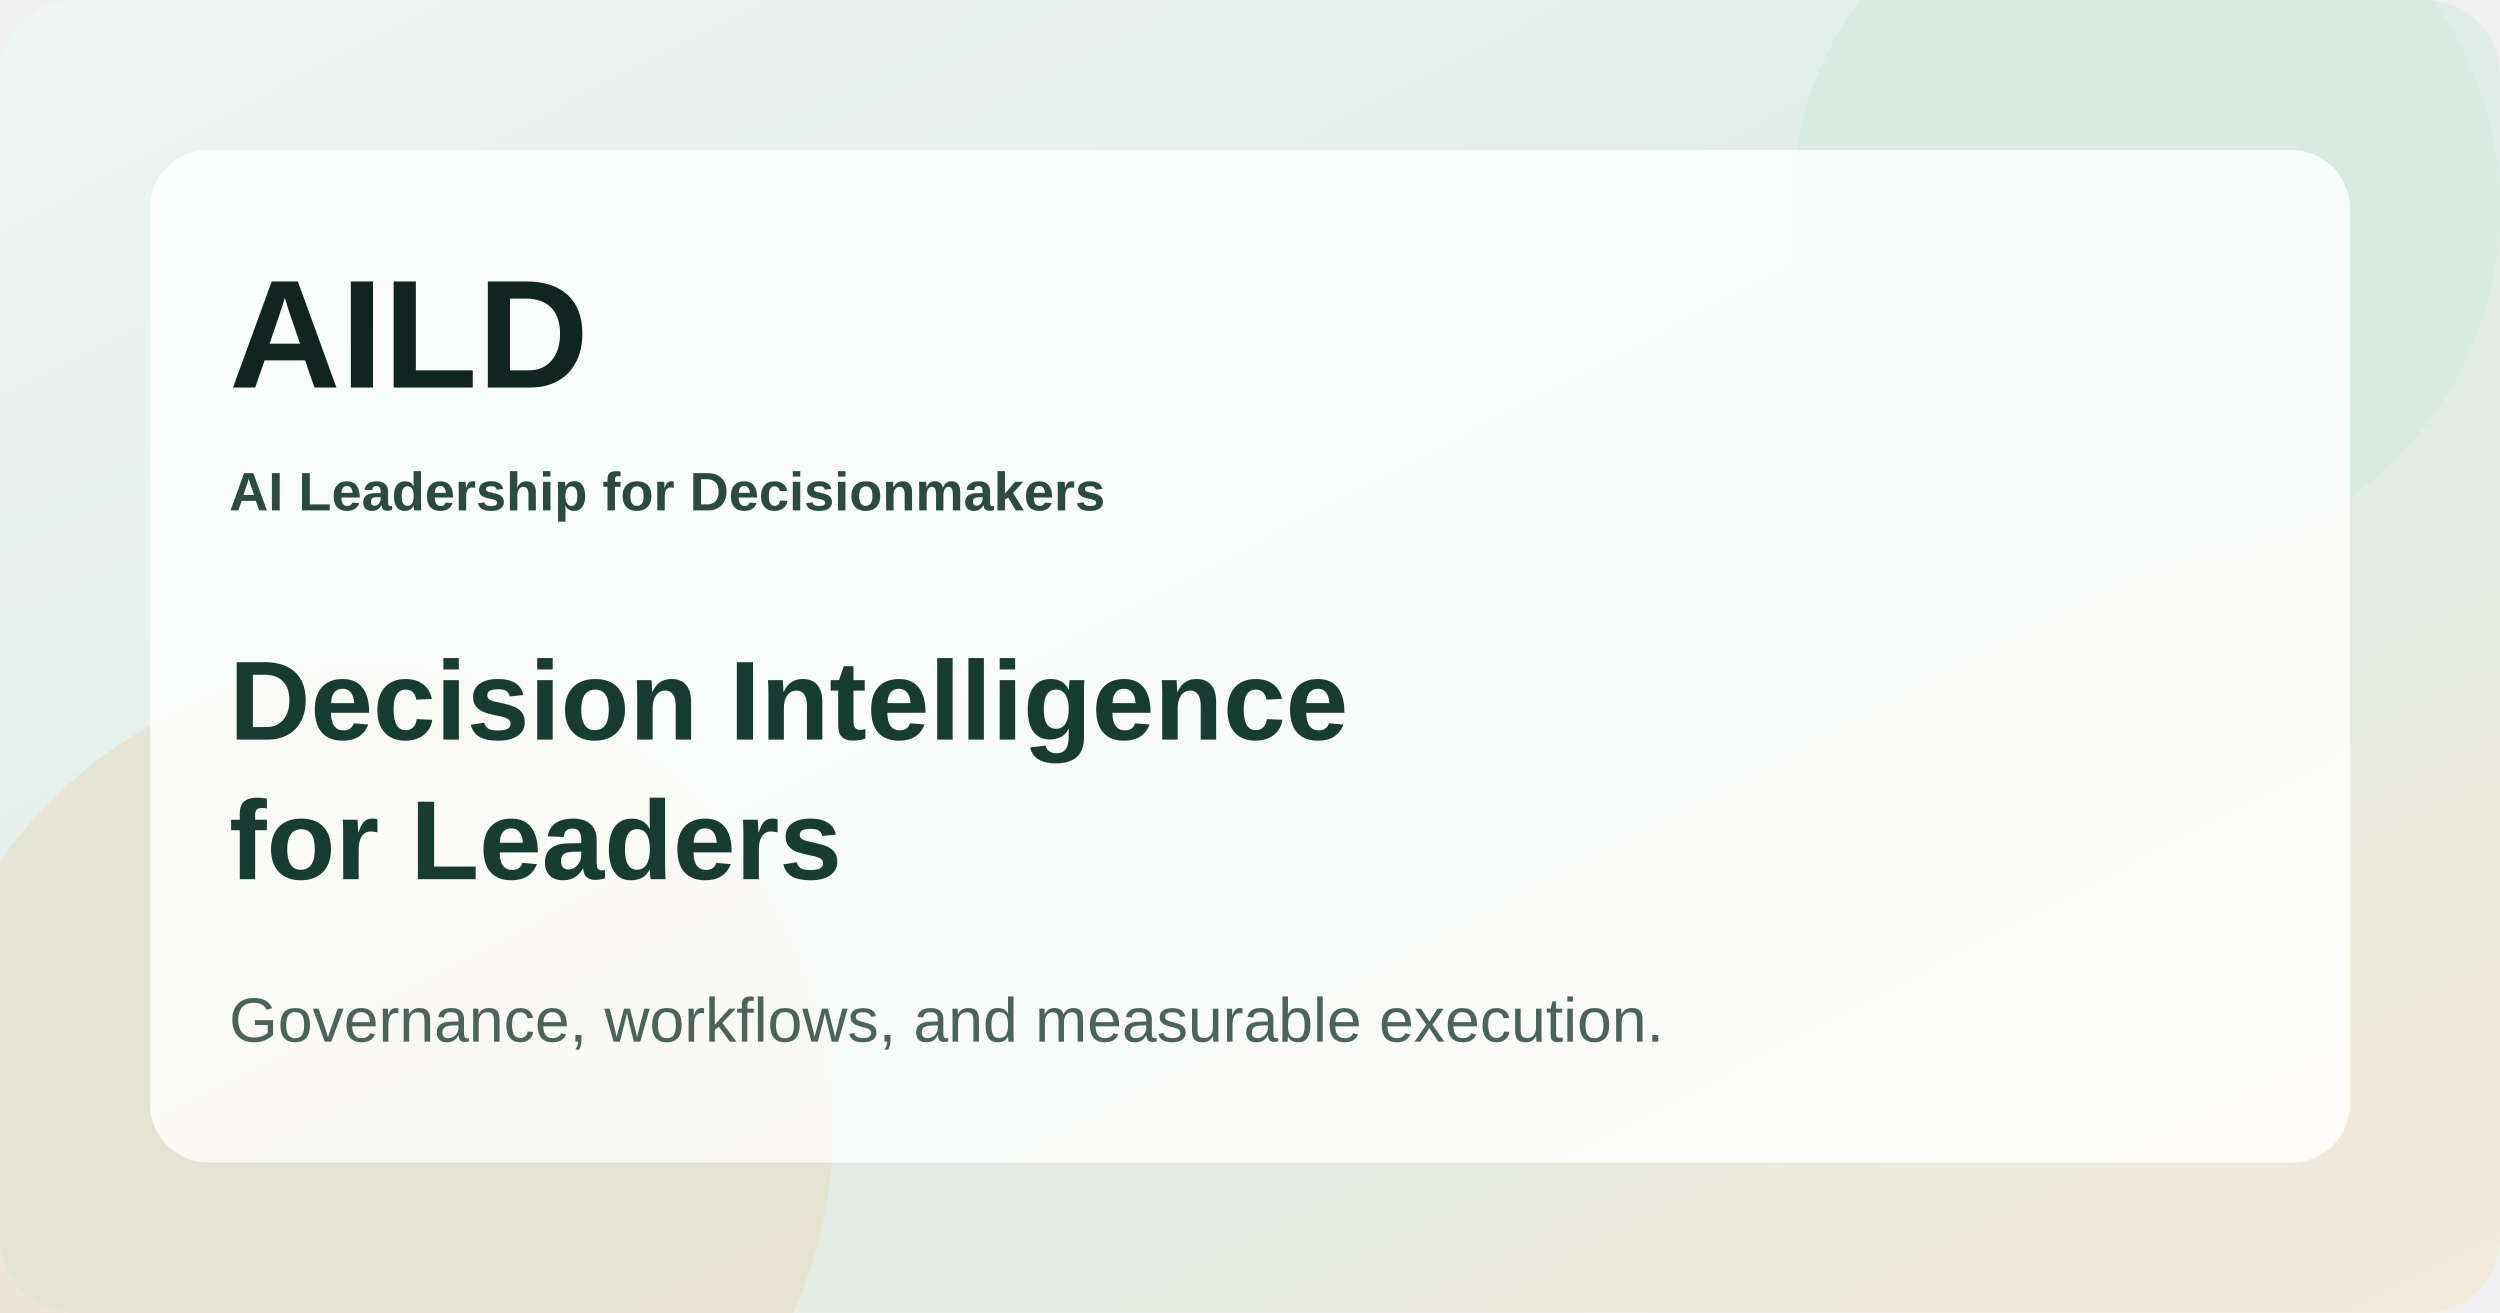
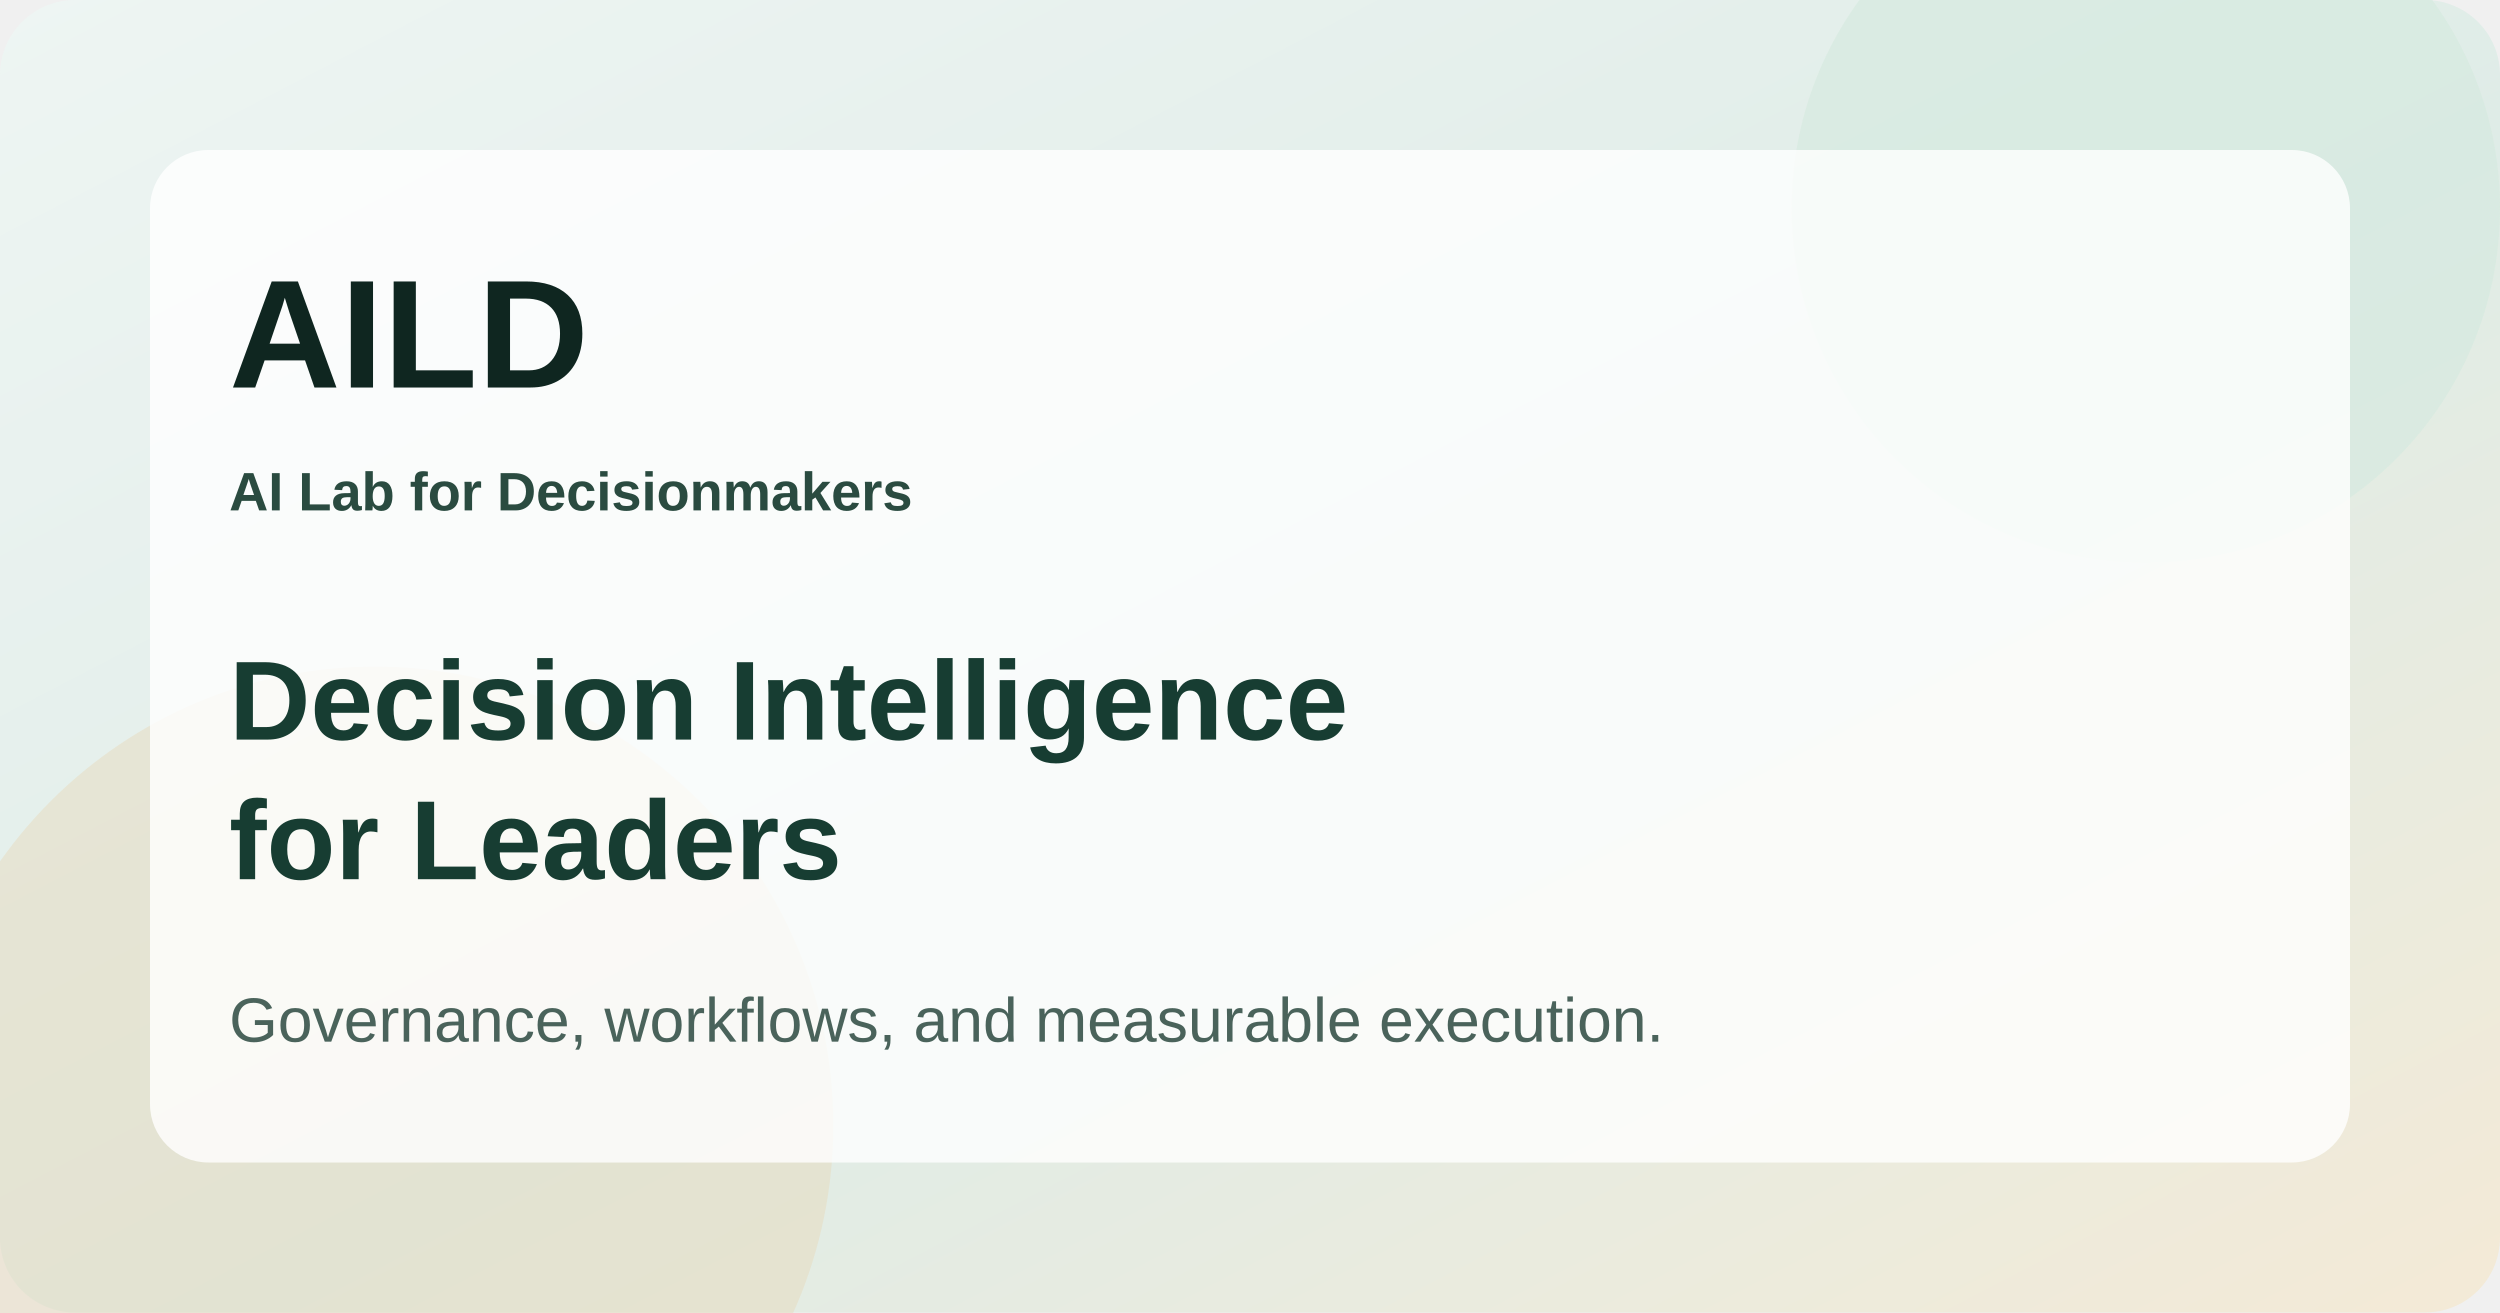
<svg xmlns="http://www.w3.org/2000/svg" width="1200" height="630" viewBox="0 0 1200 630" role="img" aria-labelledby="title desc">
  <defs>
    <linearGradient id="bg" x1="0%" x2="100%" y1="0%" y2="100%">
      <stop offset="0%" stop-color="#eef5f3" />
      <stop offset="55%" stop-color="#dfece7" />
      <stop offset="100%" stop-color="#f4ead6" />
    </linearGradient>
  </defs>
  <rect width="1200" height="630" fill="url(#bg)" rx="36" />
  <circle cx="1030" cy="100" r="170" fill="#d6eadf" opacity="0.7" />
  <circle cx="180" cy="540" r="220" fill="#e7d8b9" opacity="0.45" />
  <rect x="72" y="72" width="1056" height="486" rx="28" fill="#ffffff" opacity="0.8" />
  <text x="110" y="186" fill="#0f2620" font-family="Avenir Next, Helvetica Neue, Arial, sans-serif" font-size="74" font-weight="800">AILD</text>
-   <text x="110" y="245" fill="#2a4b40" font-family="Avenir Next, Helvetica Neue, Arial, sans-serif" font-size="26" font-weight="600">AI Leadership for Decisionmakers</text>
+   <text x="110" y="245" fill="#2a4b40" font-family="Avenir Next, Helvetica Neue, Arial, sans-serif" font-size="26" font-weight="600">AI Lab for Decisionmakers</text>
  <text x="110" y="355" fill="#173d32" font-family="Avenir Next, Helvetica Neue, Arial, sans-serif" font-size="54" font-weight="700">Decision Intelligence</text>
  <text x="110" y="422" fill="#173d32" font-family="Avenir Next, Helvetica Neue, Arial, sans-serif" font-size="54" font-weight="700">for Leaders</text>
  <text x="110" y="500" fill="#4a635b" font-family="Avenir Next, Helvetica Neue, Arial, sans-serif" font-size="30">Governance, workflows, and measurable execution.</text>
</svg>
